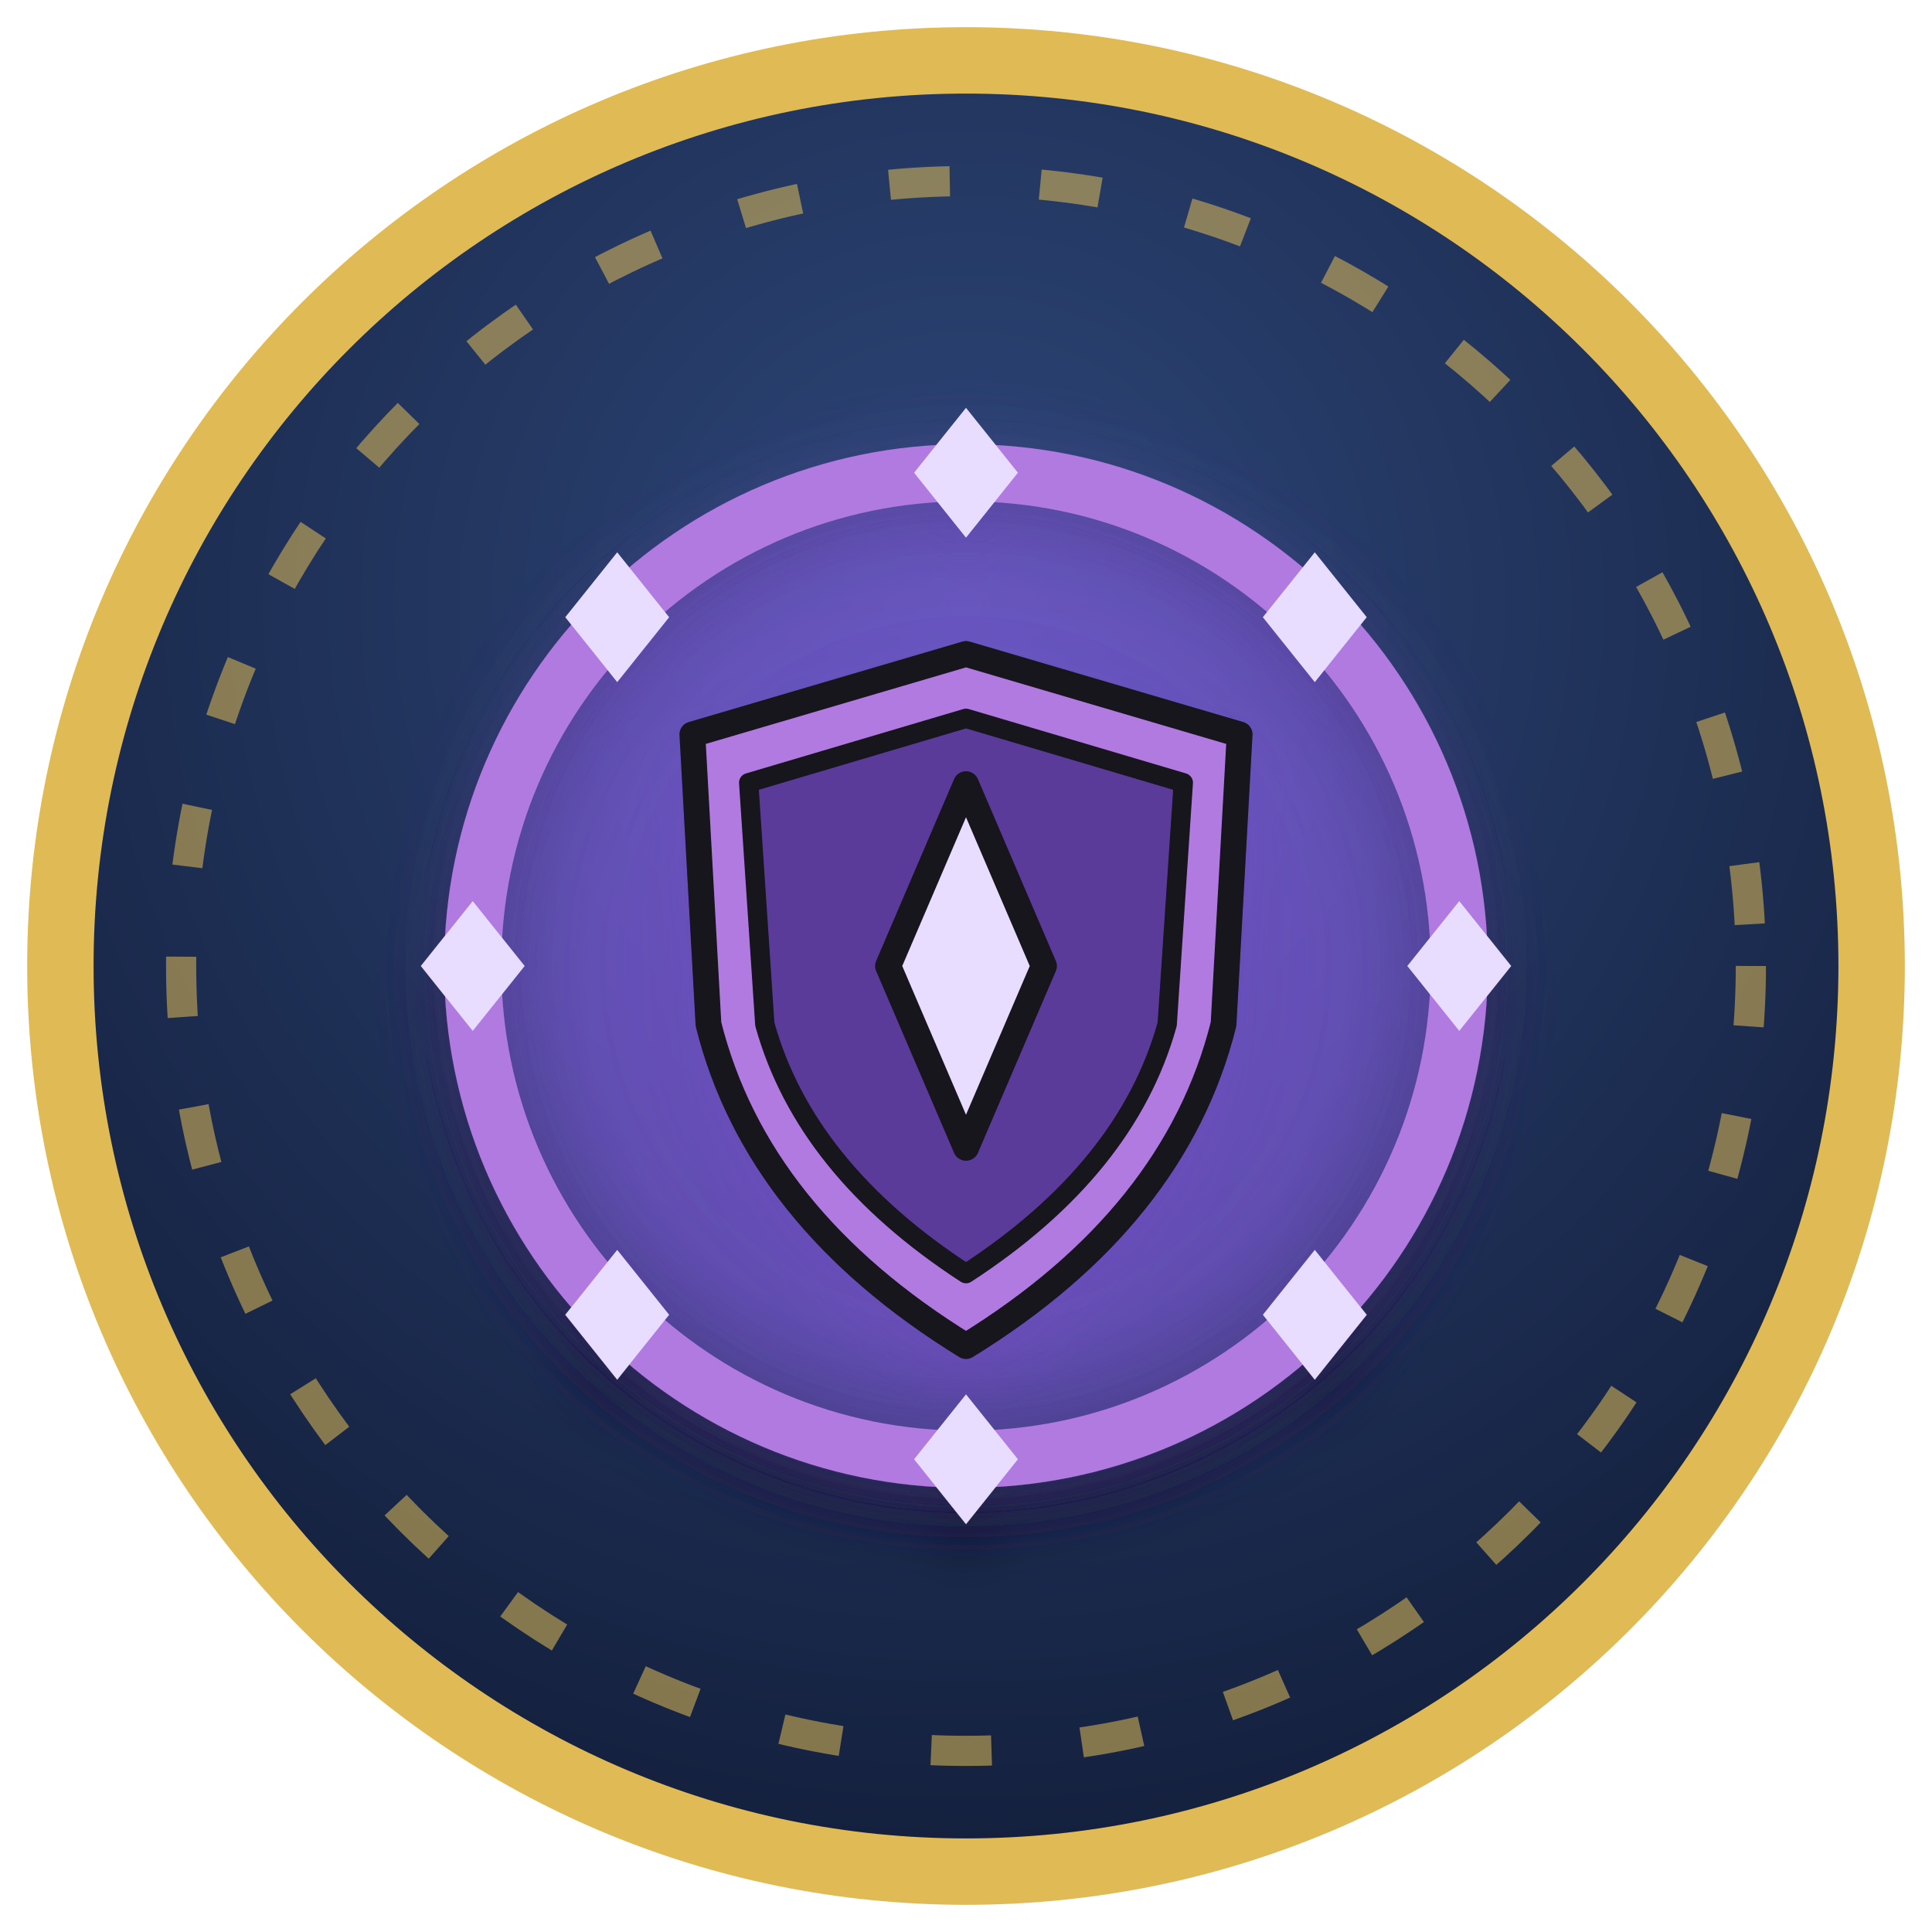
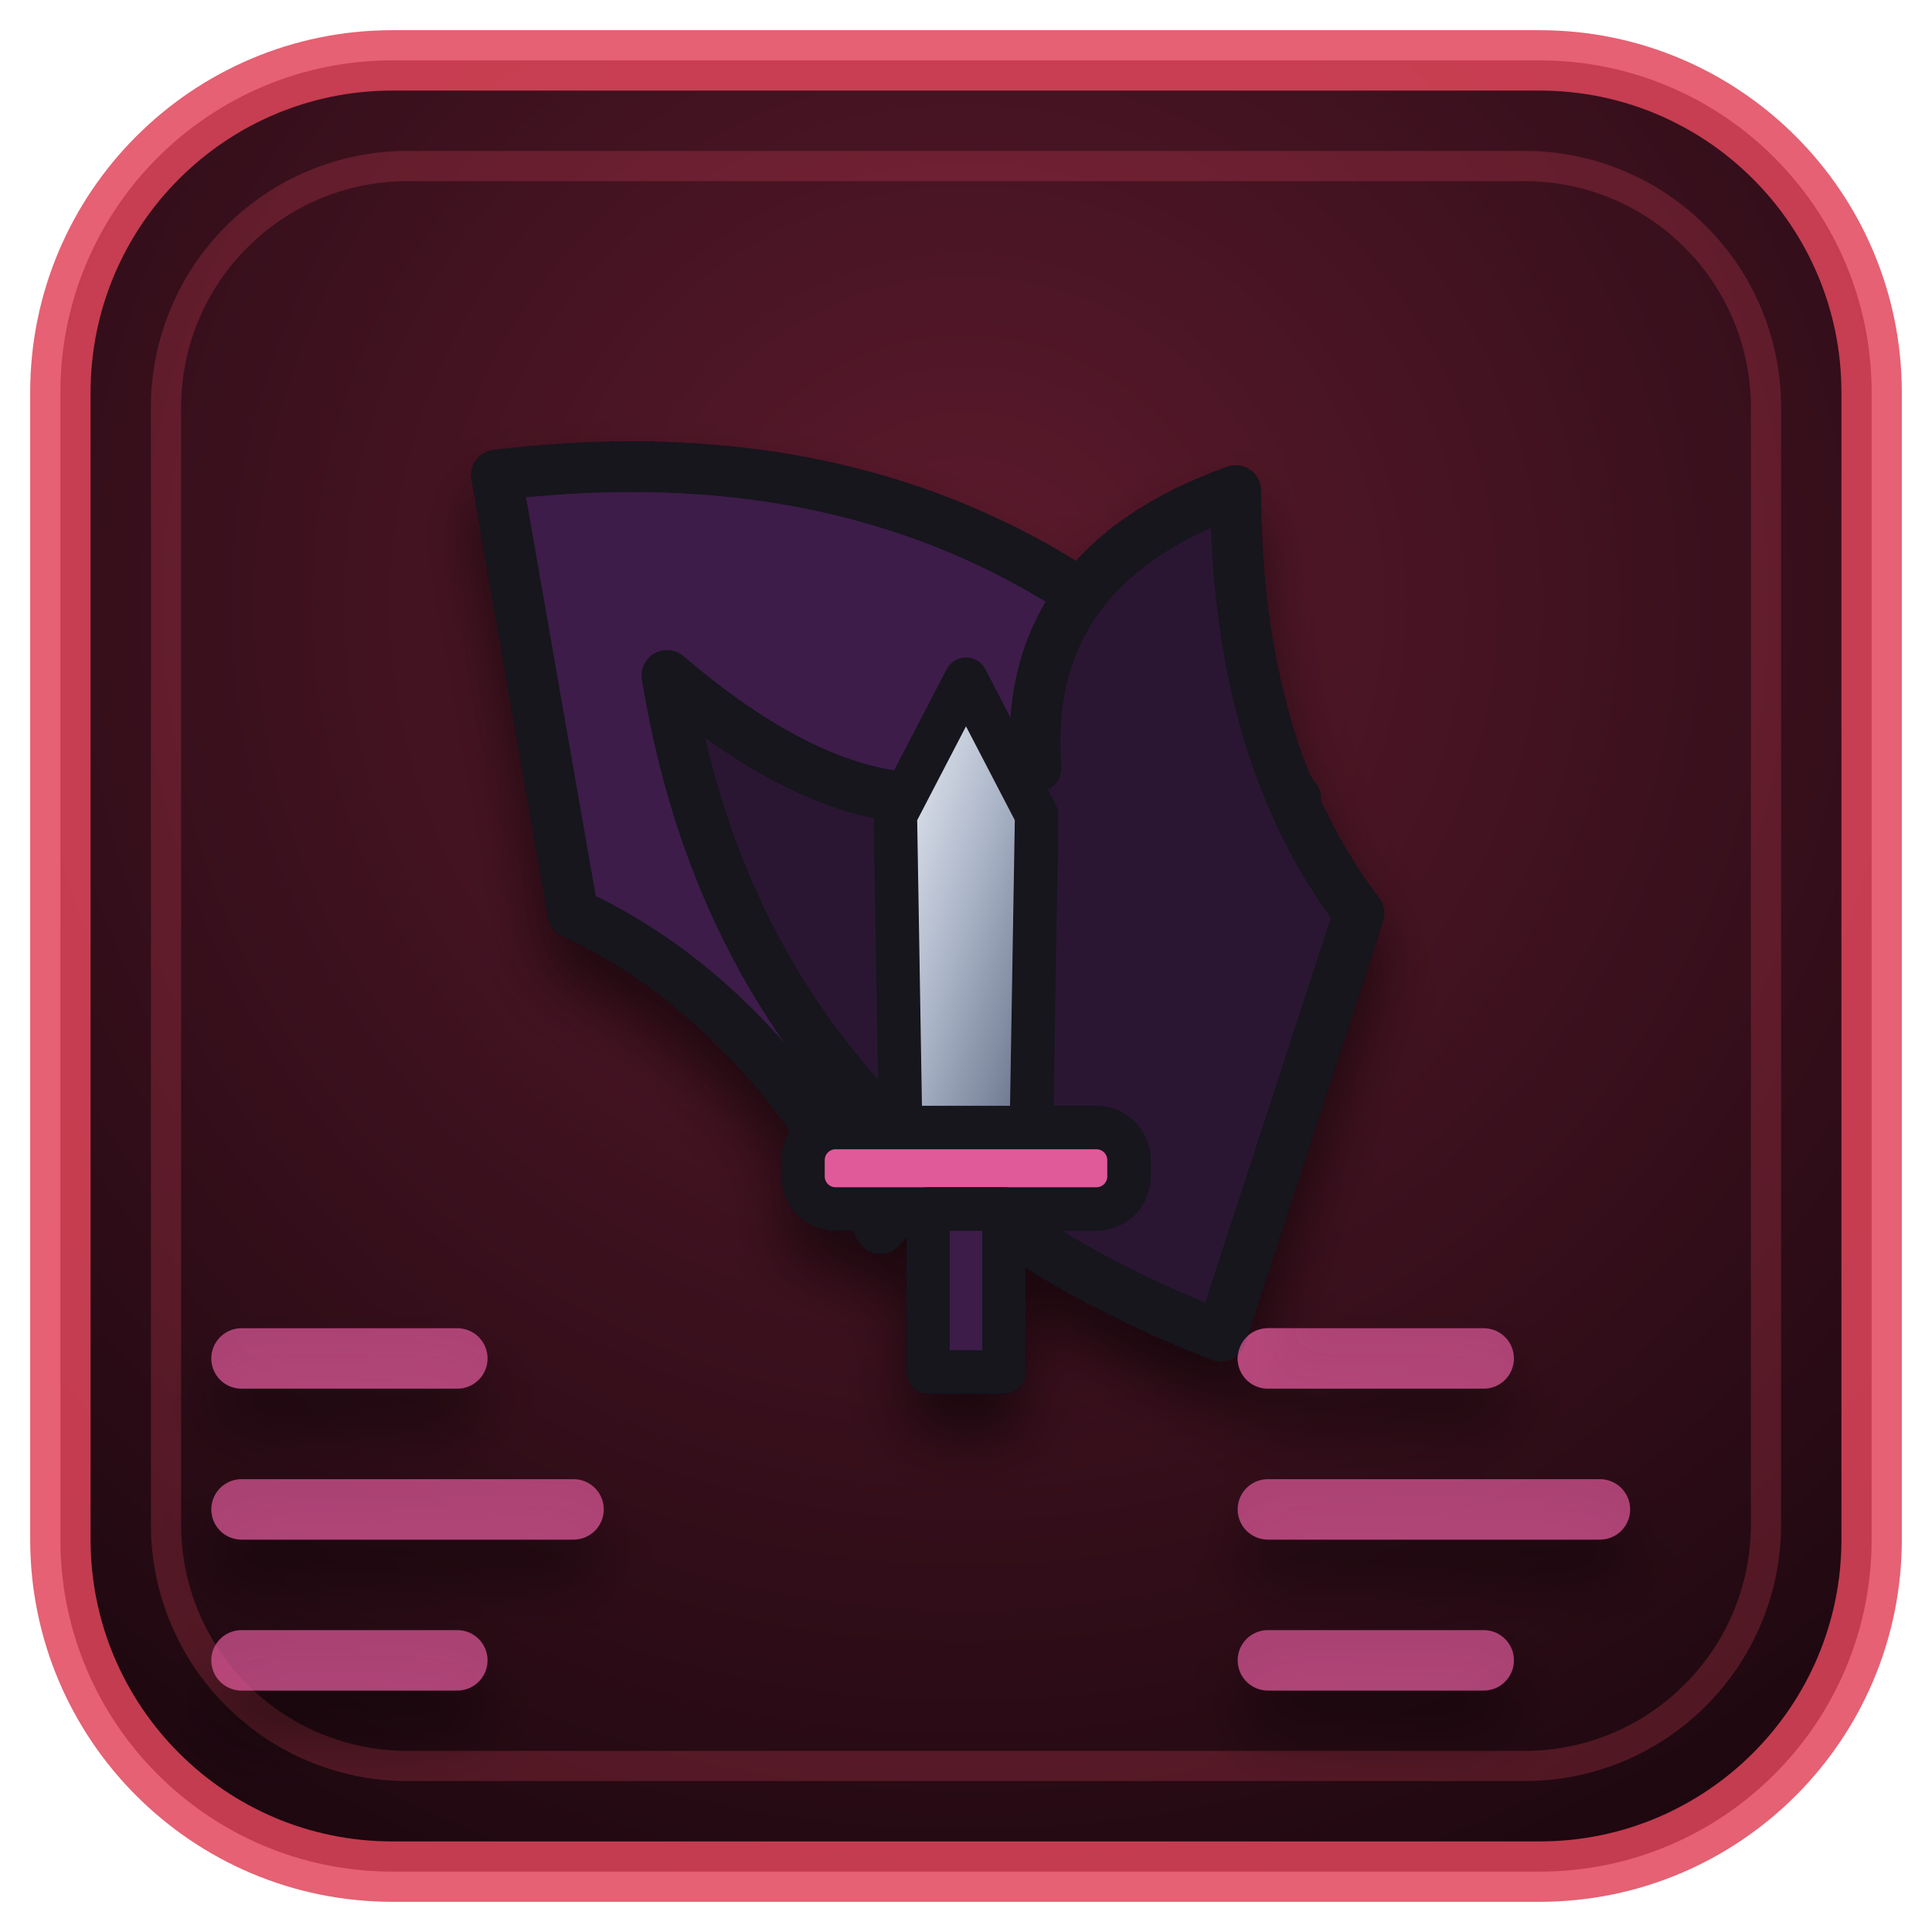
<svg xmlns="http://www.w3.org/2000/svg" viewBox="0 0 64 64" width="128" height="128">
  <defs>
    <linearGradient id="steel" x1="0" y1="0" x2="1" y2="1">
      <stop offset="0" stop-color="#f4f7fc" />
      <stop offset=".5" stop-color="#aab4c7" />
      <stop offset="1" stop-color="#5d6780" />
    </linearGradient>
    <linearGradient id="iron" x1="0" y1="0" x2="1" y2="1">
      <stop offset="0" stop-color="#9aa3b5" />
      <stop offset="1" stop-color="#454d61" />
    </linearGradient>
    <linearGradient id="gold" x1="0" y1="0" x2="0" y2="1">
      <stop offset="0" stop-color="#ffe9a8" />
      <stop offset=".55" stop-color="#e0a83c" />
      <stop offset="1" stop-color="#8a5a14" />
    </linearGradient>
    <linearGradient id="fire" x1="0" y1="0" x2="0" y2="1">
      <stop offset="0" stop-color="#e8391c" />
      <stop offset=".55" stop-color="#ff9a2e" />
      <stop offset="1" stop-color="#ffe680" />
    </linearGradient>
    <radialGradient id="fireR" cx=".45" cy=".45" r=".6">
      <stop offset="0" stop-color="#fff6c2" />
      <stop offset=".45" stop-color="#ffb43d" />
      <stop offset="1" stop-color="#d9361a" />
    </radialGradient>
    <linearGradient id="bolt" x1="0" y1="0" x2="1" y2="1">
      <stop offset="0" stop-color="#ffffff" />
      <stop offset=".5" stop-color="#a6ecff" />
      <stop offset="1" stop-color="#3fa2f0" />
    </linearGradient>
    <linearGradient id="blood" x1="0" y1="0" x2="0" y2="1">
      <stop offset="0" stop-color="#ff6060" />
      <stop offset="1" stop-color="#9a0f1c" />
    </linearGradient>
    <linearGradient id="poison" x1="0" y1="0" x2="0" y2="1">
      <stop offset="0" stop-color="#d6ff86" />
      <stop offset="1" stop-color="#4c9a28" />
    </linearGradient>
    <linearGradient id="water" x1="0" y1="0" x2="0" y2="1">
      <stop offset="0" stop-color="#b4f4ff" />
      <stop offset="1" stop-color="#2a86b8" />
    </linearGradient>
    <linearGradient id="ink" x1="0" y1="0" x2="0" y2="1">
      <stop offset="0" stop-color="#9474c4" />
      <stop offset="1" stop-color="#2a1d40" />
    </linearGradient>
    <linearGradient id="wood" x1="0" y1="0" x2="1" y2="0">
      <stop offset="0" stop-color="#c48e56" />
      <stop offset="1" stop-color="#6b4422" />
    </linearGradient>
    <linearGradient id="leaf" x1="0" y1="0" x2="1" y2="1">
      <stop offset="0" stop-color="#c4f58a" />
      <stop offset="1" stop-color="#3a8a38" />
    </linearGradient>
    <linearGradient id="hex" x1="0" y1="0" x2="0" y2="1">
      <stop offset="0" stop-color="#e09aff" />
      <stop offset="1" stop-color="#5a1f7a" />
    </linearGradient>
    <linearGradient id="bone" x1="0" y1="0" x2="0" y2="1">
      <stop offset="0" stop-color="#fbf4e2" />
      <stop offset="1" stop-color="#b8a684" />
    </linearGradient>
    <linearGradient id="heal" x1="0" y1="0" x2="0" y2="1">
      <stop offset="0" stop-color="#d4ffb0" />
      <stop offset="1" stop-color="#3fae4f" />
    </linearGradient>
    <linearGradient id="mana" x1="0" y1="0" x2="0" y2="1">
      <stop offset="0" stop-color="#bfe6ff" />
      <stop offset="1" stop-color="#2f6fd0" />
    </linearGradient>
    <linearGradient id="clay" x1="0" y1="0" x2="1" y2="1">
      <stop offset="0" stop-color="#d98a5a" />
      <stop offset="1" stop-color="#7a3a1e" />
    </linearGradient>
    <linearGradient id="hide" x1="0" y1="0" x2="0" y2="1">
      <stop offset="0" stop-color="#7a604a" />
      <stop offset="1" stop-color="#3e2e22" />
    </linearGradient>
    <linearGradient id="demon" x1="0" y1="0" x2="0" y2="1">
      <stop offset="0" stop-color="#c84a4a" />
      <stop offset="1" stop-color="#5a1418" />
    </linearGradient>
    <radialGradient id="holy" cx=".5" cy=".5" r=".5">
      <stop offset="0" stop-color="#fffbe6" />
      <stop offset=".5" stop-color="#ffe08a" stop-opacity=".8" />
      <stop offset="1" stop-color="#ffd060" stop-opacity="0" />
    </radialGradient>
    <radialGradient id="pearl" cx=".38" cy=".35" r=".7">
      <stop offset="0" stop-color="#ffffff" />
      <stop offset=".6" stop-color="#f2e6f0" />
      <stop offset="1" stop-color="#b8a8c4" />
    </radialGradient>
    <filter id="blur" x="-50%" y="-50%" width="200%" height="200%">
      <feGaussianBlur stdDeviation="2.2" />
    </filter>
    <filter id="ds" x="-20%" y="-20%" width="140%" height="140%">
      <feDropShadow dx="0" dy="1.4" stdDeviation="1" flood-color="#000" flood-opacity=".55" />
    </filter>
    <radialGradient id="bg" cx=".5" cy=".3" r=".85">
-       <stop offset="0" stop-color="#2d4678" />
-       <stop offset="1" stop-color="#0e1730" />
+       <stop offset="0" stop-color="#5c1a2d" />
+       <stop offset="1" stop-color="#18060d" />
    </radialGradient>
  </defs>
-   <circle cx="32" cy="32" r="30" fill="url(#bg)" />
-   <circle cx="32" cy="32" r="26" fill="none" stroke="#e0bb55" stroke-width="1" stroke-dasharray="2 3" opacity=".55" />
-   <g filter="url(#ds)" stroke="#15121d" stroke-width="1.6" stroke-linejoin="round" stroke-linecap="round" transform="translate(32 32) scale(.86) translate(-32 -32)">
-     <g filter="url(#blur)" opacity="0.4" stroke="none">
-       <circle cx="32" cy="32" r="18" fill="#9a6aff" />
+   <rect x="2" y="2" width="60" height="60" rx="11" fill="url(#bg)" />
+   <rect x="5.5" y="5.5" width="53" height="53" rx="8" fill="none" stroke="#e0455a" stroke-width="1" opacity="0.25" />
+   <g filter="url(#ds)" stroke="#15121d" stroke-width="1.6" stroke-linejoin="round" stroke-linecap="round">
+     <g transform="translate(20 30) rotate(-14) scale(1.05)">
+       <path d="M0 -14 Q16 -12 22 2 Q14 -2 10 2 Q12 8 6 12 Q4 4 -1 0 Z" fill="#3d1f4a" />
    </g>
-     <circle cx="32" cy="32" r="19" fill="#9a6aff" fill-opacity=".18" stroke="#b07ae0" stroke-width="2.2" />
-     <g transform="translate(51.0 32.0)">
-       <path d="M0 -2.5 L2 0 L0 2.5 L-2 0 Z" fill="#e8dcff" stroke="none" />
+     <g transform="translate(44 30) rotate(194) scale(1.05)">
+       <path d="M0 -14 Q16 -12 22 2 Q14 -2 10 2 Q12 8 6 12 Q4 4 -1 0 Z" fill="#2a1430" />
    </g>
-     <g transform="translate(45.43503 45.43503)">
-       <path d="M0 -2.5 L2 0 L0 2.5 L-2 0 Z" fill="#e8dcff" stroke="none" />
+     <g transform="translate(32 36) scale(0.9)">
+       <path d="M0 -15 L2.6 -10 L2.4 2 L-2.4 2 L-2.6 -10 Z" fill="url(#steel)" />
+       <rect x="-6" y="1.5" width="12" height="3" rx="1.2" fill="#e05a9a" />
+       <rect x="-1.4" y="4.5" width="2.8" height="6" fill="#3d1f4a" />
    </g>
-     <g transform="translate(32.0 51.0)">
-       <path d="M0 -2.5 L2 0 L0 2.5 L-2 0 Z" fill="#e8dcff" stroke="none" />
-     </g>
-     <g transform="translate(18.56497 45.43503)">
-       <path d="M0 -2.5 L2 0 L0 2.5 L-2 0 Z" fill="#e8dcff" stroke="none" />
-     </g>
-     <g transform="translate(13.0 32.0)">
-       <path d="M0 -2.5 L2 0 L0 2.5 L-2 0 Z" fill="#e8dcff" stroke="none" />
-     </g>
-     <g transform="translate(18.56497 18.56497)">
-       <path d="M0 -2.5 L2 0 L0 2.5 L-2 0 Z" fill="#e8dcff" stroke="none" />
-     </g>
-     <g transform="translate(32 13.0)">
-       <path d="M0 -2.5 L2 0 L0 2.5 L-2 0 Z" fill="#e8dcff" stroke="none" />
-     </g>
-     <g transform="translate(45.43503 18.56497)">
-       <path d="M0 -2.5 L2 0 L0 2.5 L-2 0 Z" fill="#e8dcff" stroke="none" />
-     </g>
-     <g transform="translate(32 33) scale(0.62)">
-       <path d="M0 -21 L17 -16 L16 2 Q13 14 0 22 Q-13 14 -16 2 L-17 -16 Z" fill="#b07ae0" />
-       <path d="M0 -17 L13.5 -13 L12.5 2 Q10 11 0 17.5 Q-10 11 -12.5 2 L-13.5 -13 Z" fill="#5a3a9a" stroke-width="1.2" />
-     </g>
-     <path d="M32 25 L35 32 L32 39 L29 32 Z" fill="#e8dcff" stroke-width="1" />
+     <line x1="8" y1="45.0" x2="15.15" y2="45.0" stroke="#e05a9a" stroke-width="2" opacity="0.7" />
+     <line x1="8" y1="50.0" x2="19" y2="50.0" stroke="#e05a9a" stroke-width="2" opacity="0.7" />
+     <line x1="8" y1="55.0" x2="15.15" y2="55.0" stroke="#e05a9a" stroke-width="2" opacity="0.7" />
+     <line x1="42" y1="45.0" x2="49.15" y2="45.0" stroke="#e05a9a" stroke-width="2" opacity="0.7" />
+     <line x1="42" y1="50.0" x2="53" y2="50.0" stroke="#e05a9a" stroke-width="2" opacity="0.7" />
+     <line x1="42" y1="55.0" x2="49.15" y2="55.0" stroke="#e05a9a" stroke-width="2" opacity="0.7" />
  </g>
-   <circle cx="32" cy="32" r="30" fill="none" stroke="#e0bb55" stroke-width="2.2" />
+   <rect x="2" y="2" width="60" height="60" rx="11" fill="none" stroke="#e0455a" stroke-width="2" opacity="0.85" />
</svg>
